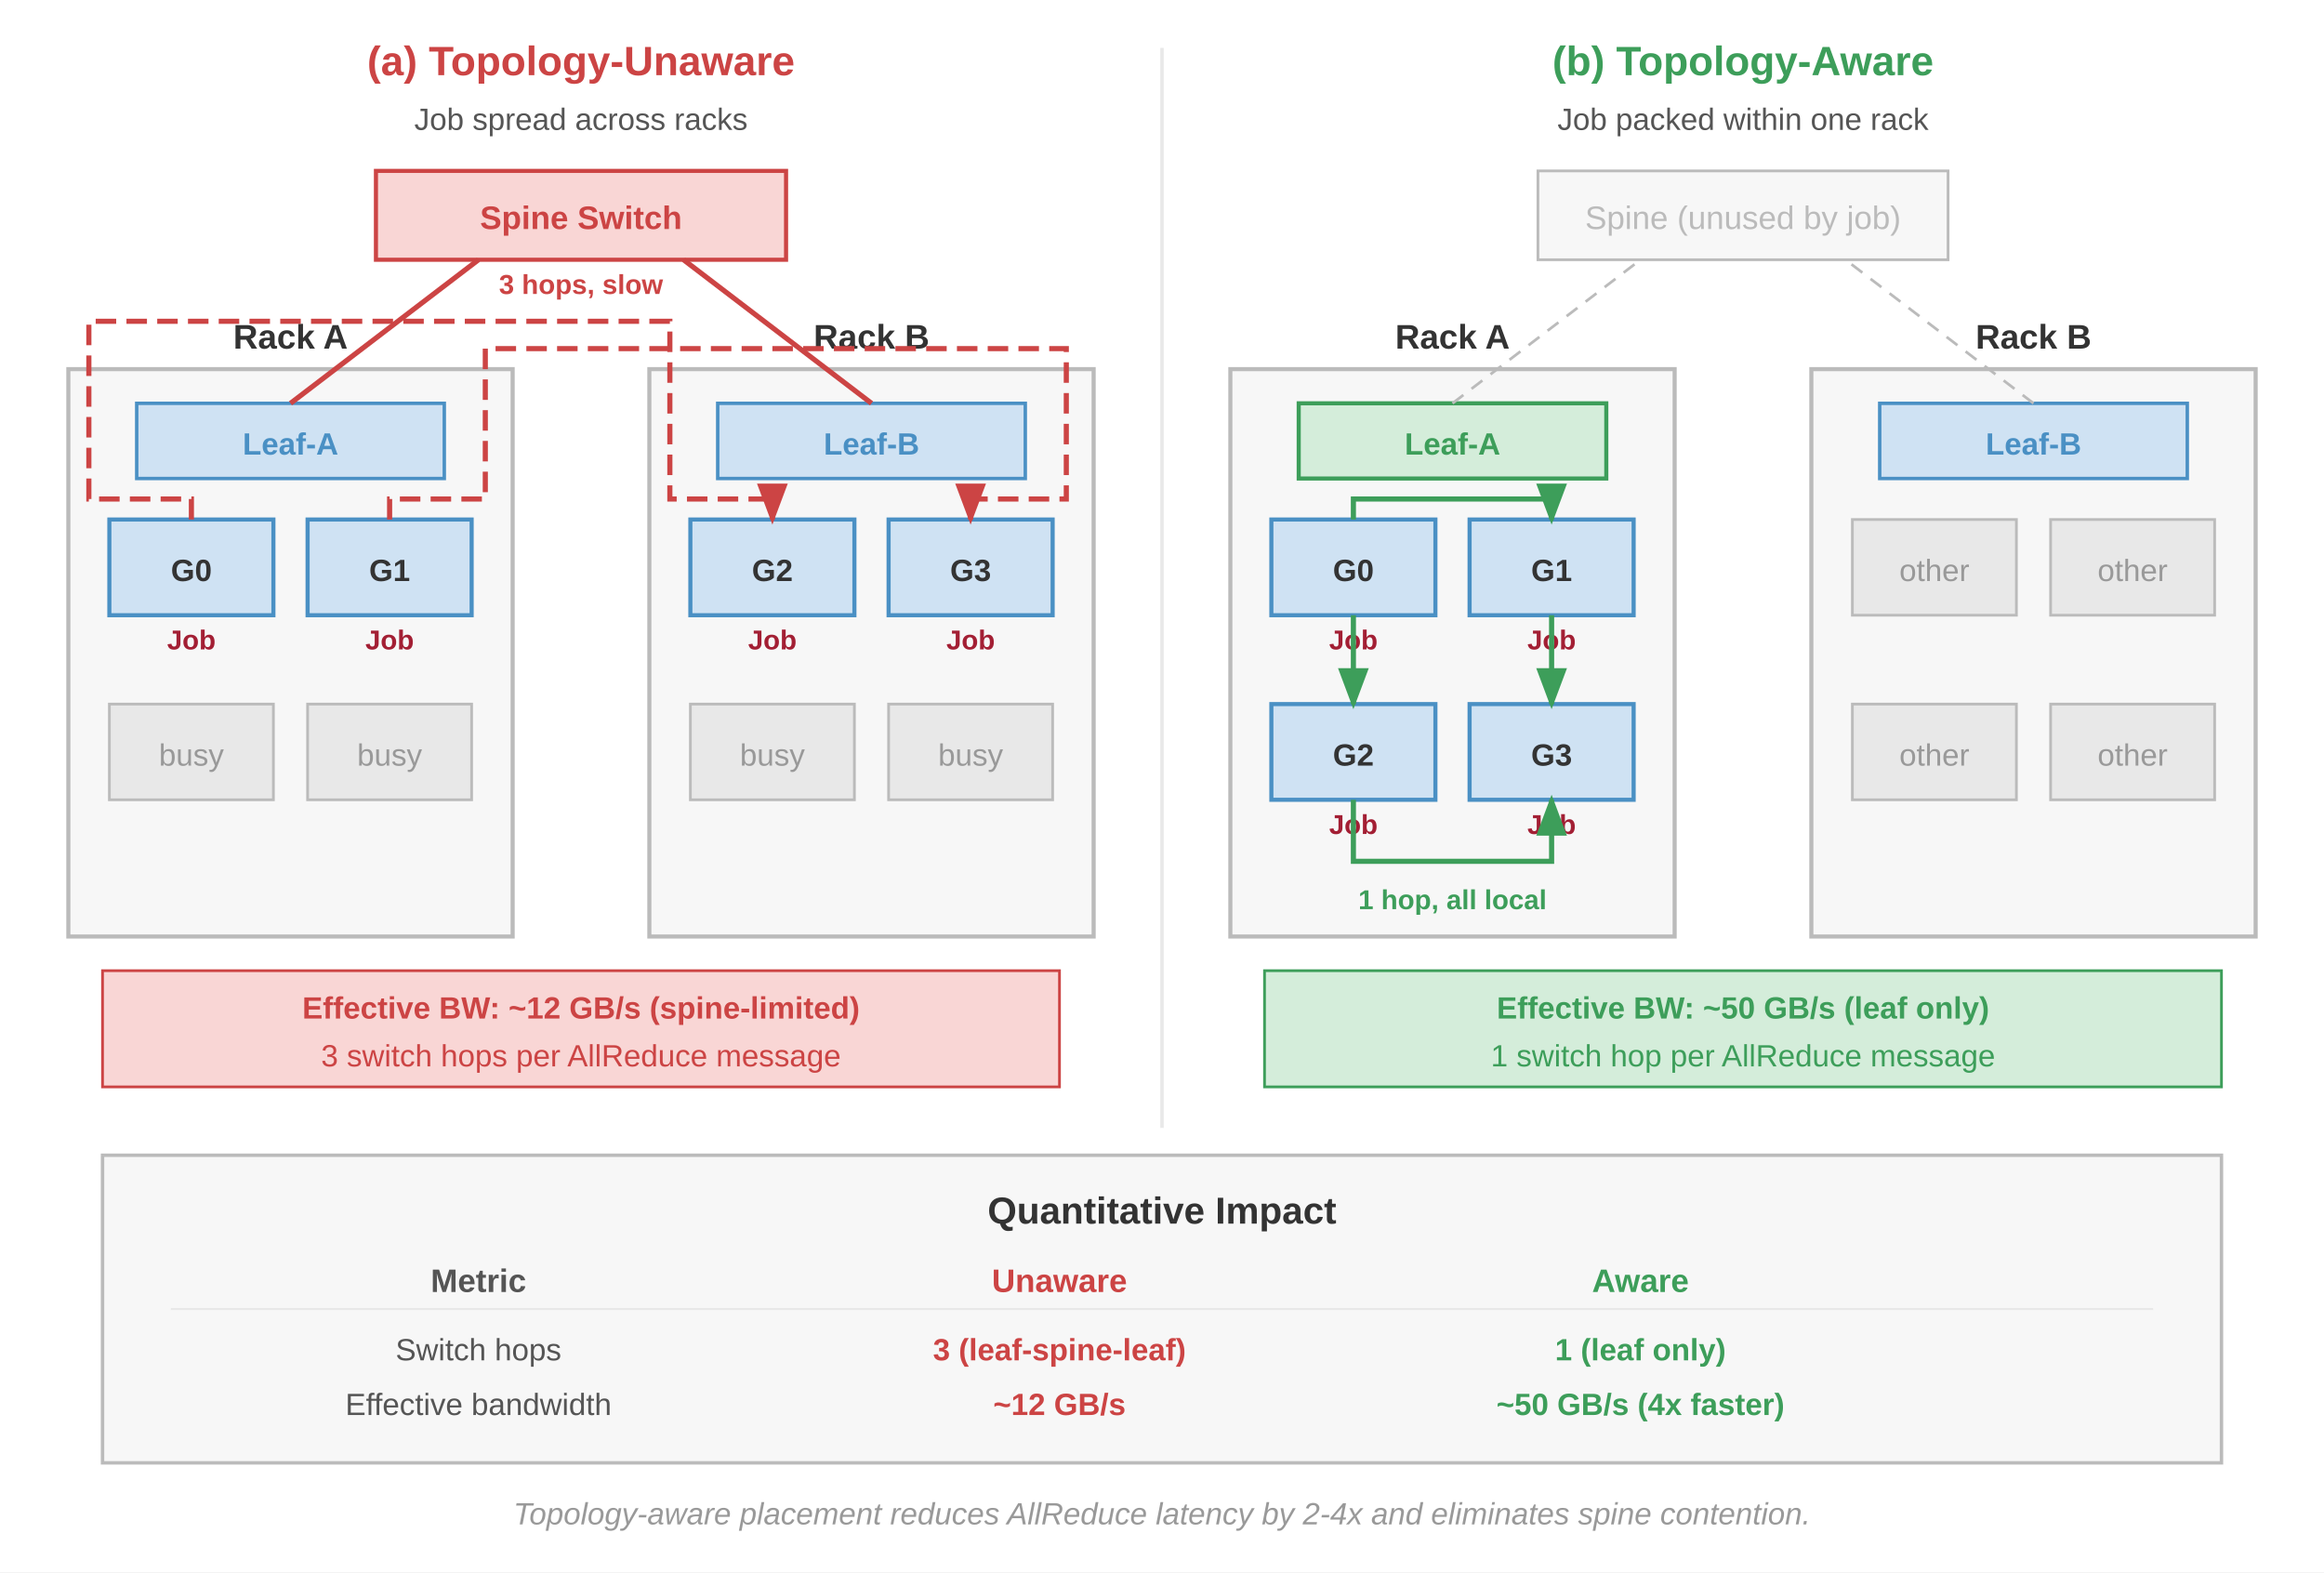
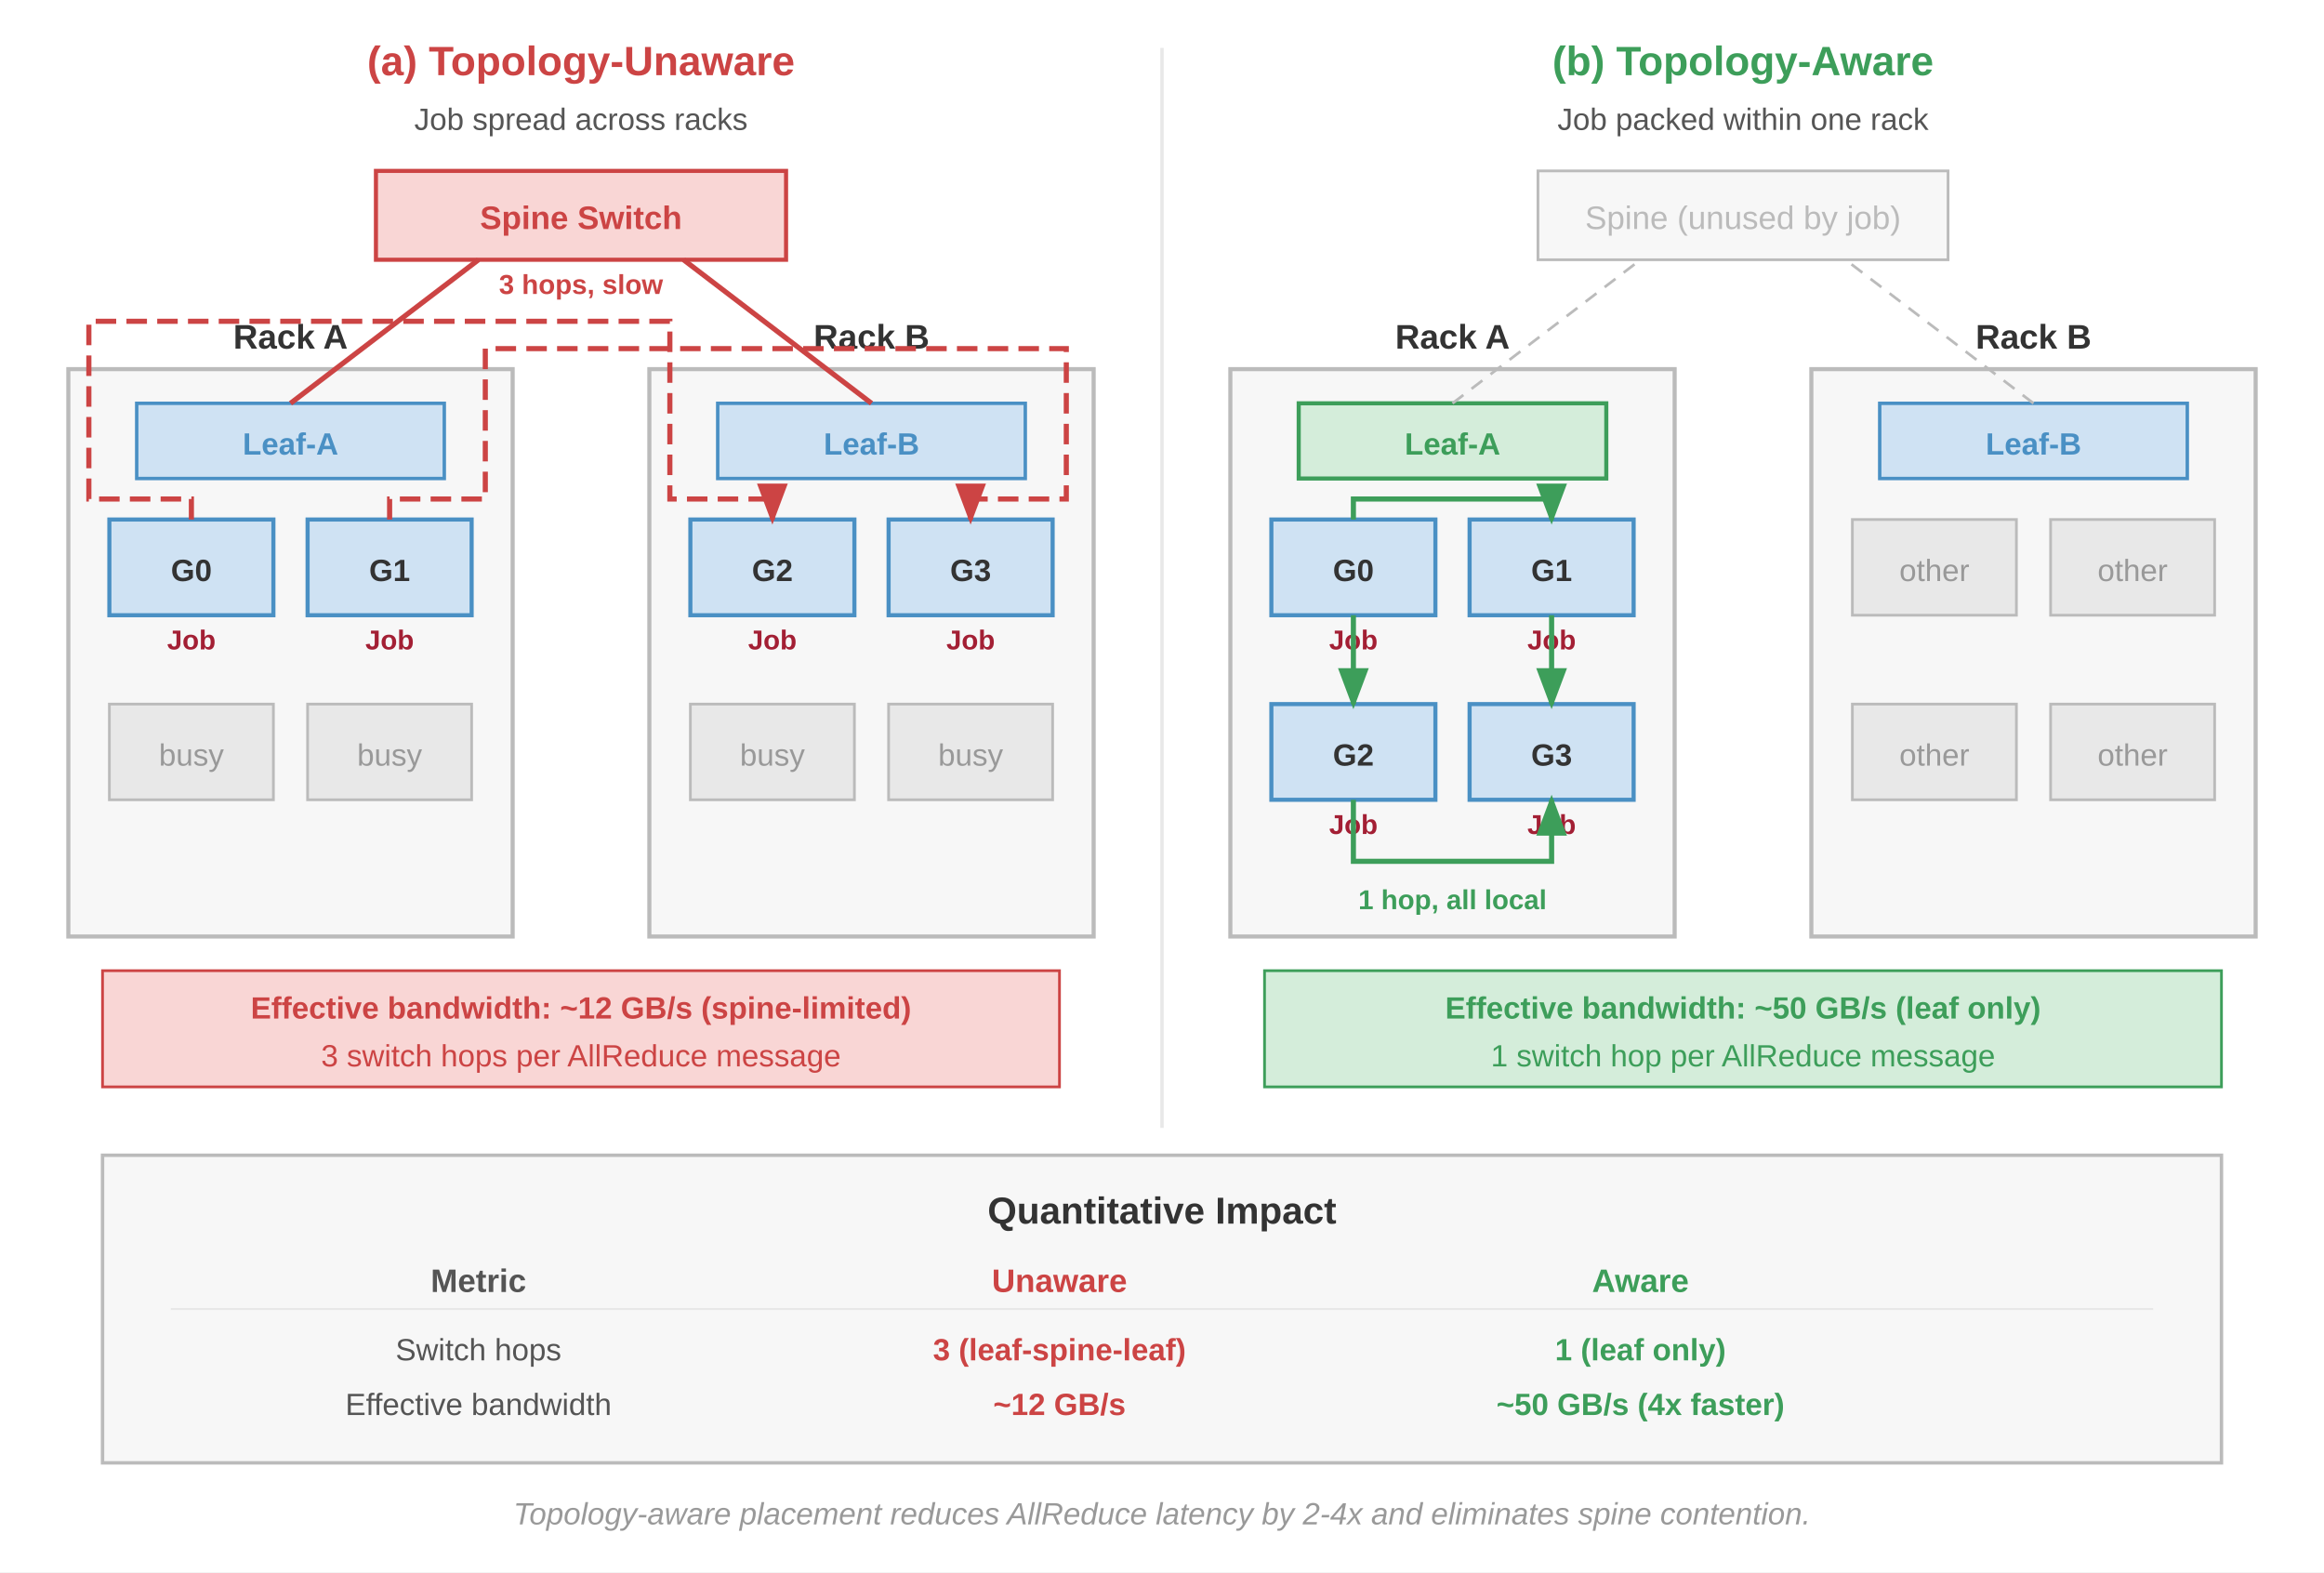
<svg xmlns="http://www.w3.org/2000/svg" font-family="Arial, Helvetica, sans-serif" viewBox="0 0 680 460">
  <defs>
    <marker id="arrow" markerWidth="8" markerHeight="6" refX="7" refY="3" orient="auto">
      <path d="M0,0 L8,3 L0,6 Z" fill="#555" />
    </marker>
    <marker id="arrow-red" markerWidth="8" markerHeight="6" refX="7" refY="3" orient="auto">
      <path d="M0,0 L8,3 L0,6 Z" fill="#c44" />
    </marker>
    <marker id="arrow-green" markerWidth="8" markerHeight="6" refX="7" refY="3" orient="auto">
      <path d="M0,0 L8,3 L0,6 Z" fill="#3d9e5a" />
    </marker>
  </defs>
  <rect width="680" height="460" fill="#fff" />
  <text x="170" y="22" text-anchor="middle" font-size="12" font-weight="700" fill="#c44">(a) Topology-Unaware</text>
  <text x="170" y="38" text-anchor="middle" font-size="9" fill="#555">Job spread across racks</text>
  <rect x="110" y="50" width="120" height="26" fill="#f9d6d5" stroke="#c44" stroke-width="1.2" />
  <text x="170" y="67" text-anchor="middle" font-size="9.5" font-weight="700" fill="#c44">Spine Switch</text>
  <rect x="20" y="108" width="130" height="166" fill="#f7f7f7" stroke="#bbb" stroke-width="1.2" />
  <text x="85" y="102" text-anchor="middle" font-size="10" font-weight="700" fill="#333">Rack A</text>
  <rect x="40" y="118" width="90" height="22" fill="#cfe2f3" stroke="#4a90c4" stroke-width="1" />
  <text x="85" y="133" text-anchor="middle" font-size="9" font-weight="700" fill="#4a90c4">Leaf-A</text>
  <rect x="32" y="152" width="48" height="28" fill="#cfe2f3" stroke="#4a90c4" stroke-width="1.2" />
  <text x="56" y="170" text-anchor="middle" font-size="9" font-weight="700" fill="#333">G0</text>
  <text x="56" y="190" text-anchor="middle" font-size="8" fill="#a31f34" font-weight="700">Job</text>
  <rect x="90" y="152" width="48" height="28" fill="#cfe2f3" stroke="#4a90c4" stroke-width="1.2" />
  <text x="114" y="170" text-anchor="middle" font-size="9" font-weight="700" fill="#333">G1</text>
  <text x="114" y="190" text-anchor="middle" font-size="8" fill="#a31f34" font-weight="700">Job</text>
  <rect x="32" y="206" width="48" height="28" fill="#e8e8e8" stroke="#bbb" stroke-width="0.8" />
  <text x="56" y="224" text-anchor="middle" font-size="9" fill="#999">busy</text>
  <rect x="90" y="206" width="48" height="28" fill="#e8e8e8" stroke="#bbb" stroke-width="0.8" />
  <text x="114" y="224" text-anchor="middle" font-size="9" fill="#999">busy</text>
  <line x1="85" y1="118" x2="140" y2="76" stroke="#c44" stroke-width="1.5" />
  <rect x="190" y="108" width="130" height="166" fill="#f7f7f7" stroke="#bbb" stroke-width="1.2" />
  <text x="255" y="102" text-anchor="middle" font-size="10" font-weight="700" fill="#333">Rack B</text>
  <rect x="210" y="118" width="90" height="22" fill="#cfe2f3" stroke="#4a90c4" stroke-width="1" />
  <text x="255" y="133" text-anchor="middle" font-size="9" font-weight="700" fill="#4a90c4">Leaf-B</text>
  <rect x="202" y="152" width="48" height="28" fill="#cfe2f3" stroke="#4a90c4" stroke-width="1.2" />
  <text x="226" y="170" text-anchor="middle" font-size="9" font-weight="700" fill="#333">G2</text>
  <text x="226" y="190" text-anchor="middle" font-size="8" fill="#a31f34" font-weight="700">Job</text>
  <rect x="260" y="152" width="48" height="28" fill="#cfe2f3" stroke="#4a90c4" stroke-width="1.2" />
  <text x="284" y="170" text-anchor="middle" font-size="9" font-weight="700" fill="#333">G3</text>
  <text x="284" y="190" text-anchor="middle" font-size="8" fill="#a31f34" font-weight="700">Job</text>
  <rect x="202" y="206" width="48" height="28" fill="#e8e8e8" stroke="#bbb" stroke-width="0.8" />
  <text x="226" y="224" text-anchor="middle" font-size="9" fill="#999">busy</text>
  <rect x="260" y="206" width="48" height="28" fill="#e8e8e8" stroke="#bbb" stroke-width="0.8" />
  <text x="284" y="224" text-anchor="middle" font-size="9" fill="#999">busy</text>
  <line x1="255" y1="118" x2="200" y2="76" stroke="#c44" stroke-width="1.5" />
  <path d="M 56,152 V 146 H 26 V 94 H 196 V 146 H 226 V 152" fill="none" stroke="#c44" stroke-width="1.5" stroke-dasharray="6,3" marker-end="url(#arrow-red)" />
  <path d="M 114,152 V 146 H 142 V 102 H 312 V 146 H 284 V 152" fill="none" stroke="#c44" stroke-width="1.5" stroke-dasharray="6,3" marker-end="url(#arrow-red)" />
  <text x="170" y="86" text-anchor="middle" font-size="8" fill="#c44" font-weight="700">3 hops, slow</text>
  <rect x="30" y="284" width="280" height="34" fill="#f9d6d5" stroke="#c44" stroke-width="0.8" />
-   <text x="170" y="298" text-anchor="middle" font-size="9" font-weight="700" fill="#c44">Effective BW: ~12 GB/s (spine-limited)</text>
+   <text x="170" y="298" text-anchor="middle" font-size="9" font-weight="700" fill="#c44">Effective bandwidth: ~12 GB/s (spine-limited)</text>
  <text x="170" y="312" text-anchor="middle" font-size="9" fill="#c44">3 switch hops per AllReduce message</text>
  <line x1="340" y1="14" x2="340" y2="330" stroke="#e8e8e8" stroke-width="1" />
  <text x="510" y="22" text-anchor="middle" font-size="12" font-weight="700" fill="#3d9e5a">(b) Topology-Aware</text>
  <text x="510" y="38" text-anchor="middle" font-size="9" fill="#555">Job packed within one rack</text>
  <rect x="450" y="50" width="120" height="26" fill="#f7f7f7" stroke="#bbb" stroke-width="0.8" />
  <text x="510" y="67" text-anchor="middle" font-size="9.5" fill="#bbb">Spine (unused by job)</text>
  <rect x="360" y="108" width="130" height="166" fill="#f7f7f7" stroke="#bbb" stroke-width="1.2" />
  <text x="425" y="102" text-anchor="middle" font-size="10" font-weight="700" fill="#333">Rack A</text>
  <rect x="380" y="118" width="90" height="22" fill="#d4edda" stroke="#3d9e5a" stroke-width="1.2" />
  <text x="425" y="133" text-anchor="middle" font-size="9" font-weight="700" fill="#3d9e5a">Leaf-A</text>
  <rect x="372" y="152" width="48" height="28" fill="#cfe2f3" stroke="#4a90c4" stroke-width="1.2" />
  <text x="396" y="170" text-anchor="middle" font-size="9" font-weight="700" fill="#333">G0</text>
  <text x="396" y="190" text-anchor="middle" font-size="8" fill="#a31f34" font-weight="700">Job</text>
  <rect x="430" y="152" width="48" height="28" fill="#cfe2f3" stroke="#4a90c4" stroke-width="1.2" />
  <text x="454" y="170" text-anchor="middle" font-size="9" font-weight="700" fill="#333">G1</text>
  <text x="454" y="190" text-anchor="middle" font-size="8" fill="#a31f34" font-weight="700">Job</text>
  <rect x="372" y="206" width="48" height="28" fill="#cfe2f3" stroke="#4a90c4" stroke-width="1.2" />
  <text x="396" y="224" text-anchor="middle" font-size="9" font-weight="700" fill="#333">G2</text>
  <text x="396" y="244" text-anchor="middle" font-size="8" fill="#a31f34" font-weight="700">Job</text>
  <rect x="430" y="206" width="48" height="28" fill="#cfe2f3" stroke="#4a90c4" stroke-width="1.2" />
  <text x="454" y="224" text-anchor="middle" font-size="9" font-weight="700" fill="#333">G3</text>
  <text x="454" y="244" text-anchor="middle" font-size="8" fill="#a31f34" font-weight="700">Job</text>
  <line x1="425" y1="118" x2="480" y2="76" stroke="#bbb" stroke-width="0.8" stroke-dasharray="4,3" />
  <rect x="530" y="108" width="130" height="166" fill="#f7f7f7" stroke="#bbb" stroke-width="1.2" />
  <text x="595" y="102" text-anchor="middle" font-size="10" font-weight="700" fill="#333">Rack B</text>
  <rect x="550" y="118" width="90" height="22" fill="#cfe2f3" stroke="#4a90c4" stroke-width="1" />
  <text x="595" y="133" text-anchor="middle" font-size="9" font-weight="700" fill="#4a90c4">Leaf-B</text>
  <rect x="542" y="152" width="48" height="28" fill="#e8e8e8" stroke="#bbb" stroke-width="0.8" />
  <text x="566" y="170" text-anchor="middle" font-size="9" fill="#999">other</text>
  <rect x="600" y="152" width="48" height="28" fill="#e8e8e8" stroke="#bbb" stroke-width="0.8" />
  <text x="624" y="170" text-anchor="middle" font-size="9" fill="#999">other</text>
  <rect x="542" y="206" width="48" height="28" fill="#e8e8e8" stroke="#bbb" stroke-width="0.8" />
  <text x="566" y="224" text-anchor="middle" font-size="9" fill="#999">other</text>
  <rect x="600" y="206" width="48" height="28" fill="#e8e8e8" stroke="#bbb" stroke-width="0.8" />
  <text x="624" y="224" text-anchor="middle" font-size="9" fill="#999">other</text>
  <line x1="595" y1="118" x2="540" y2="76" stroke="#bbb" stroke-width="0.8" stroke-dasharray="4,3" />
  <path d="M 396,152 V 146 H 454 V 152" fill="none" stroke="#3d9e5a" stroke-width="1.5" marker-end="url(#arrow-green)" />
  <path d="M 396,234 V 252 H 454 V 234" fill="none" stroke="#3d9e5a" stroke-width="1.5" marker-end="url(#arrow-green)" />
  <line x1="396" y1="180" x2="396" y2="206" stroke="#3d9e5a" stroke-width="1.5" marker-end="url(#arrow-green)" />
  <line x1="454" y1="180" x2="454" y2="206" stroke="#3d9e5a" stroke-width="1.5" marker-end="url(#arrow-green)" />
  <text x="425" y="266" text-anchor="middle" font-size="8" fill="#3d9e5a" font-weight="700">1 hop, all local</text>
  <rect x="370" y="284" width="280" height="34" fill="#d4edda" stroke="#3d9e5a" stroke-width="0.8" />
-   <text x="510" y="298" text-anchor="middle" font-size="9" font-weight="700" fill="#3d9e5a">Effective BW: ~50 GB/s (leaf only)</text>
+   <text x="510" y="298" text-anchor="middle" font-size="9" font-weight="700" fill="#3d9e5a">Effective bandwidth: ~50 GB/s (leaf only)</text>
  <text x="510" y="312" text-anchor="middle" font-size="9" fill="#3d9e5a">1 switch hop per AllReduce message</text>
  <rect x="30" y="338" width="620" height="90" fill="#f7f7f7" stroke="#bbb" stroke-width="1.0" />
  <text x="340" y="358" text-anchor="middle" font-size="11" font-weight="700" fill="#333">Quantitative Impact</text>
  <text x="140" y="378" text-anchor="middle" font-size="9.5" font-weight="700" fill="#555">Metric</text>
  <text x="310" y="378" text-anchor="middle" font-size="9.5" font-weight="700" fill="#c44">Unaware</text>
  <text x="480" y="378" text-anchor="middle" font-size="9.5" font-weight="700" fill="#3d9e5a">Aware</text>
  <line x1="50" y1="383" x2="630" y2="383" stroke="#e8e8e8" stroke-width="0.6" />
  <text x="140" y="398" text-anchor="middle" font-size="9" fill="#555">Switch hops</text>
  <text x="310" y="398" text-anchor="middle" font-size="9" fill="#c44" font-weight="700">3 (leaf-spine-leaf)</text>
  <text x="480" y="398" text-anchor="middle" font-size="9" fill="#3d9e5a" font-weight="700">1 (leaf only)</text>
  <text x="140" y="414" text-anchor="middle" font-size="9" fill="#555">Effective bandwidth</text>
  <text x="310" y="414" text-anchor="middle" font-size="9" fill="#c44" font-weight="700">~12 GB/s</text>
  <text x="480" y="414" text-anchor="middle" font-size="9" fill="#3d9e5a" font-weight="700">~50 GB/s (4x faster)</text>
  <text x="340" y="446" text-anchor="middle" font-size="9" fill="#999" font-style="italic">Topology-aware placement reduces AllReduce latency by 2-4x and eliminates spine contention.</text>
</svg>
